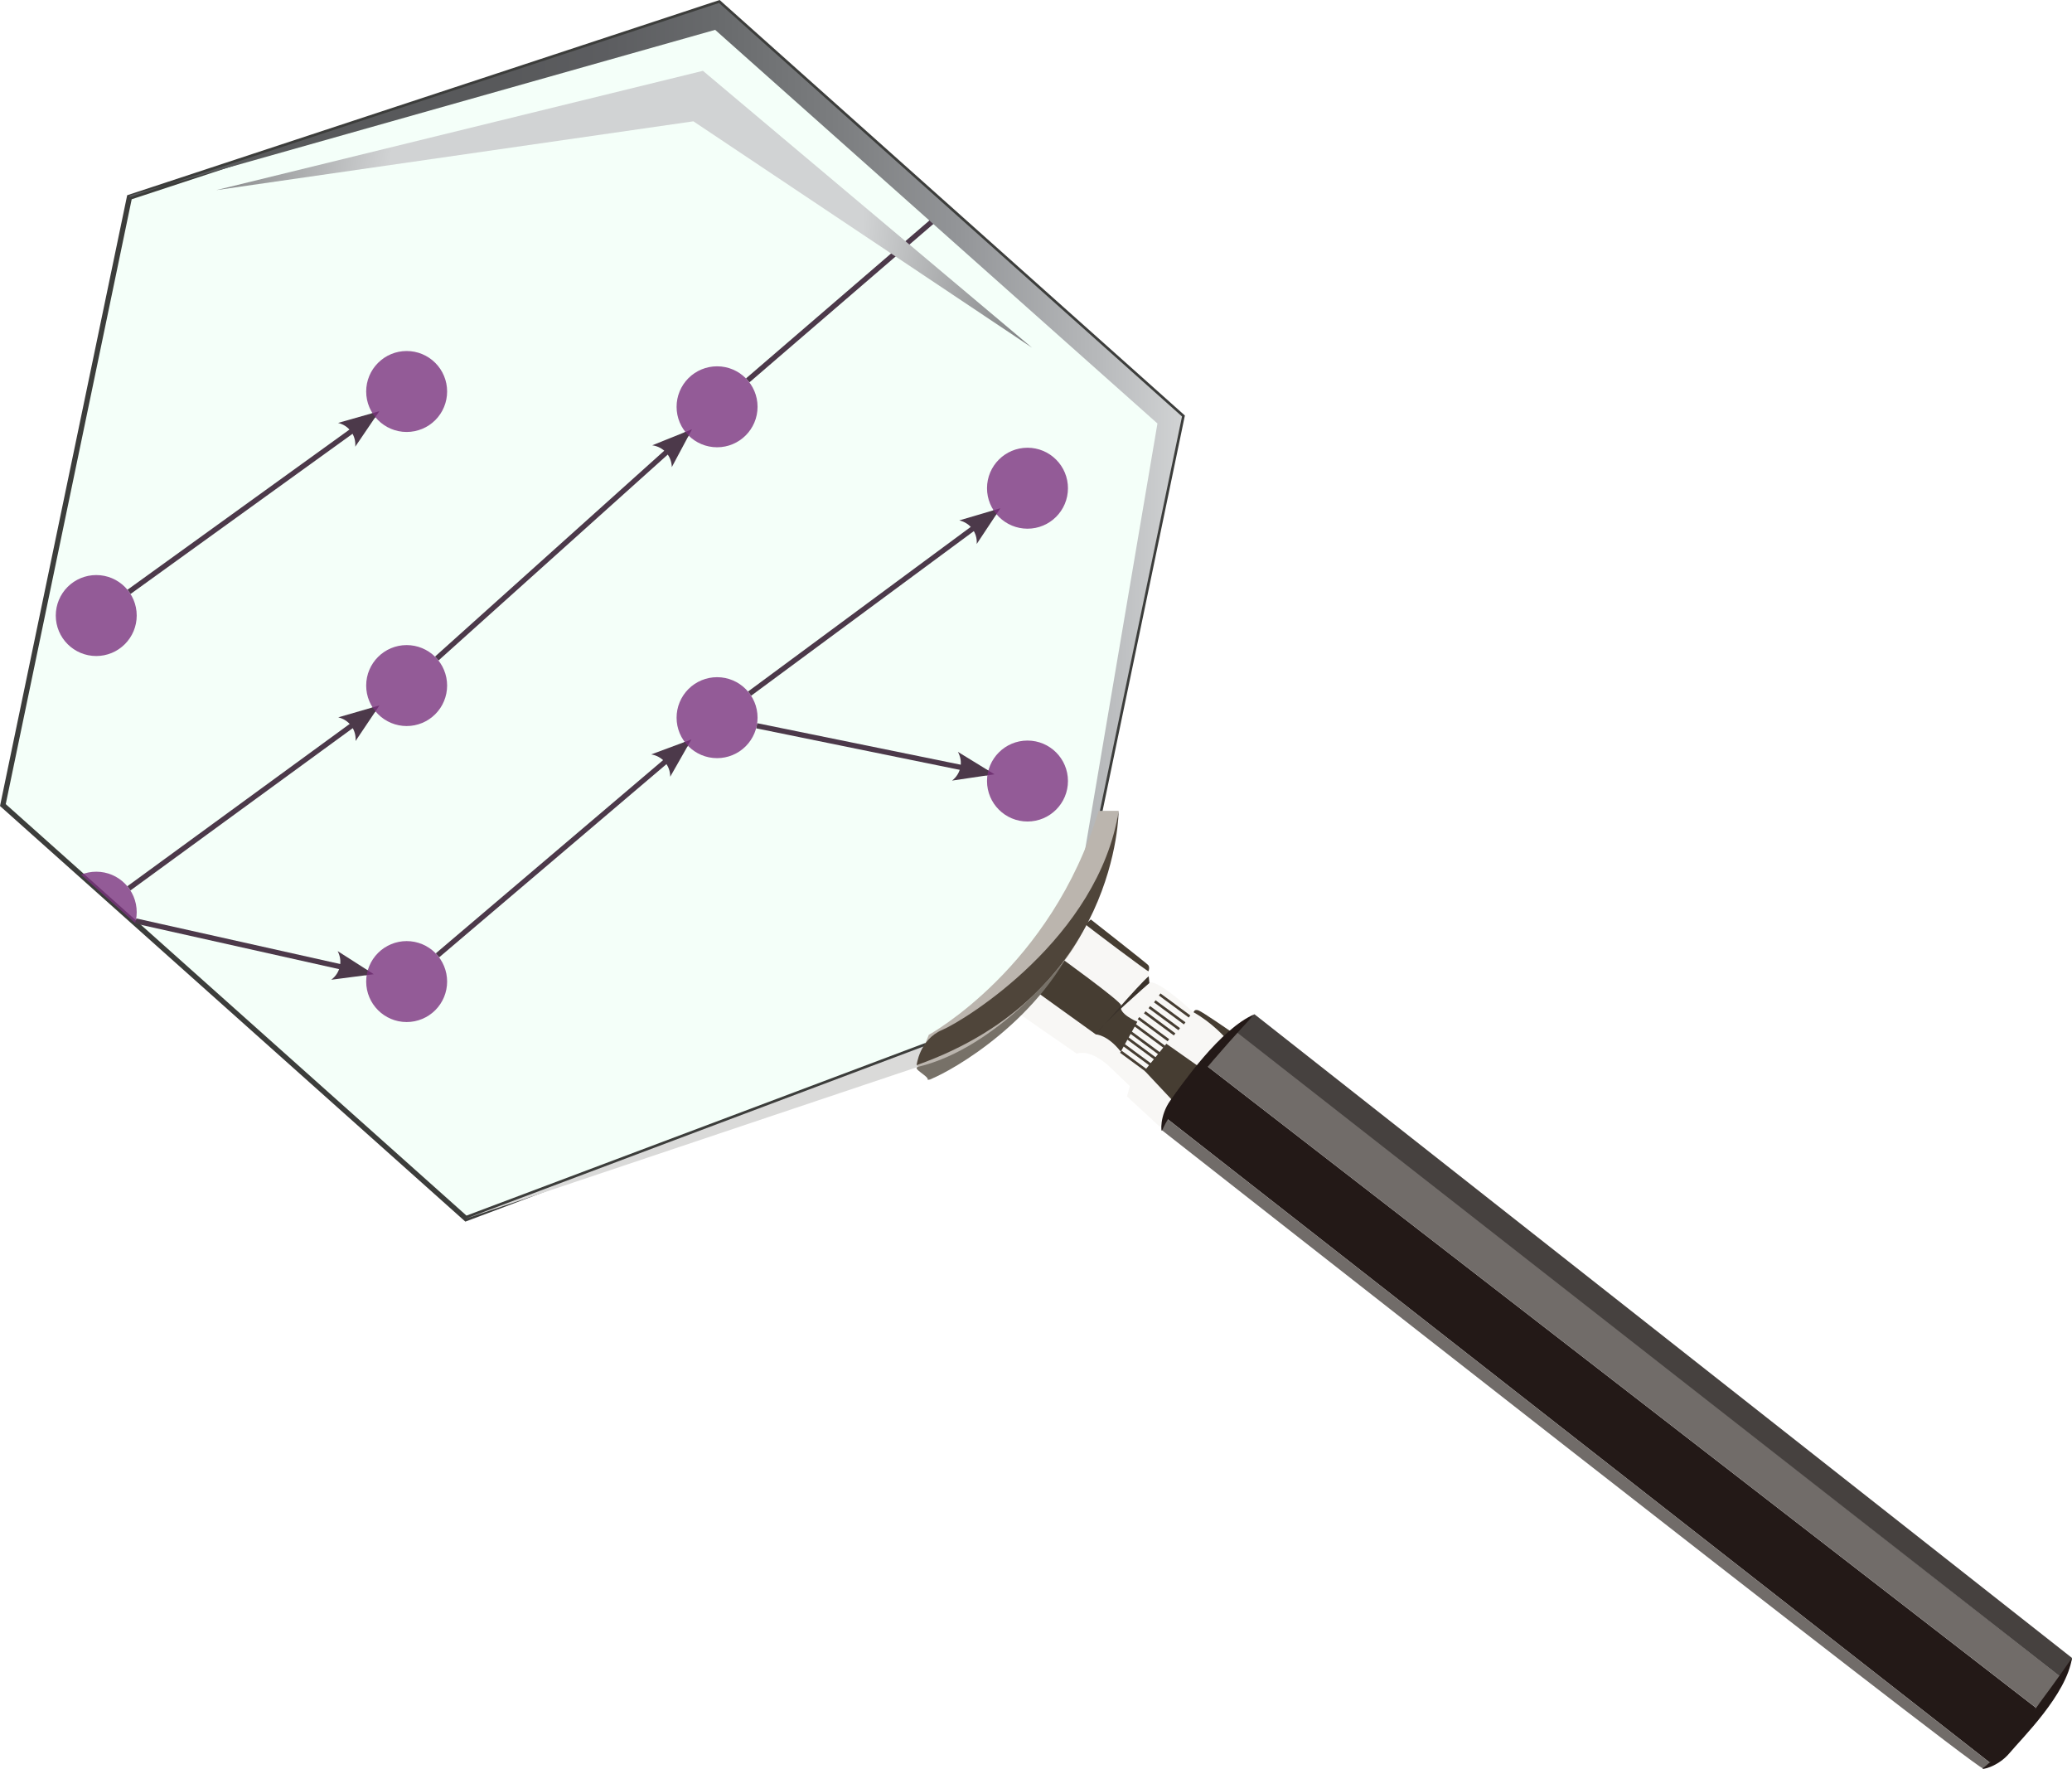
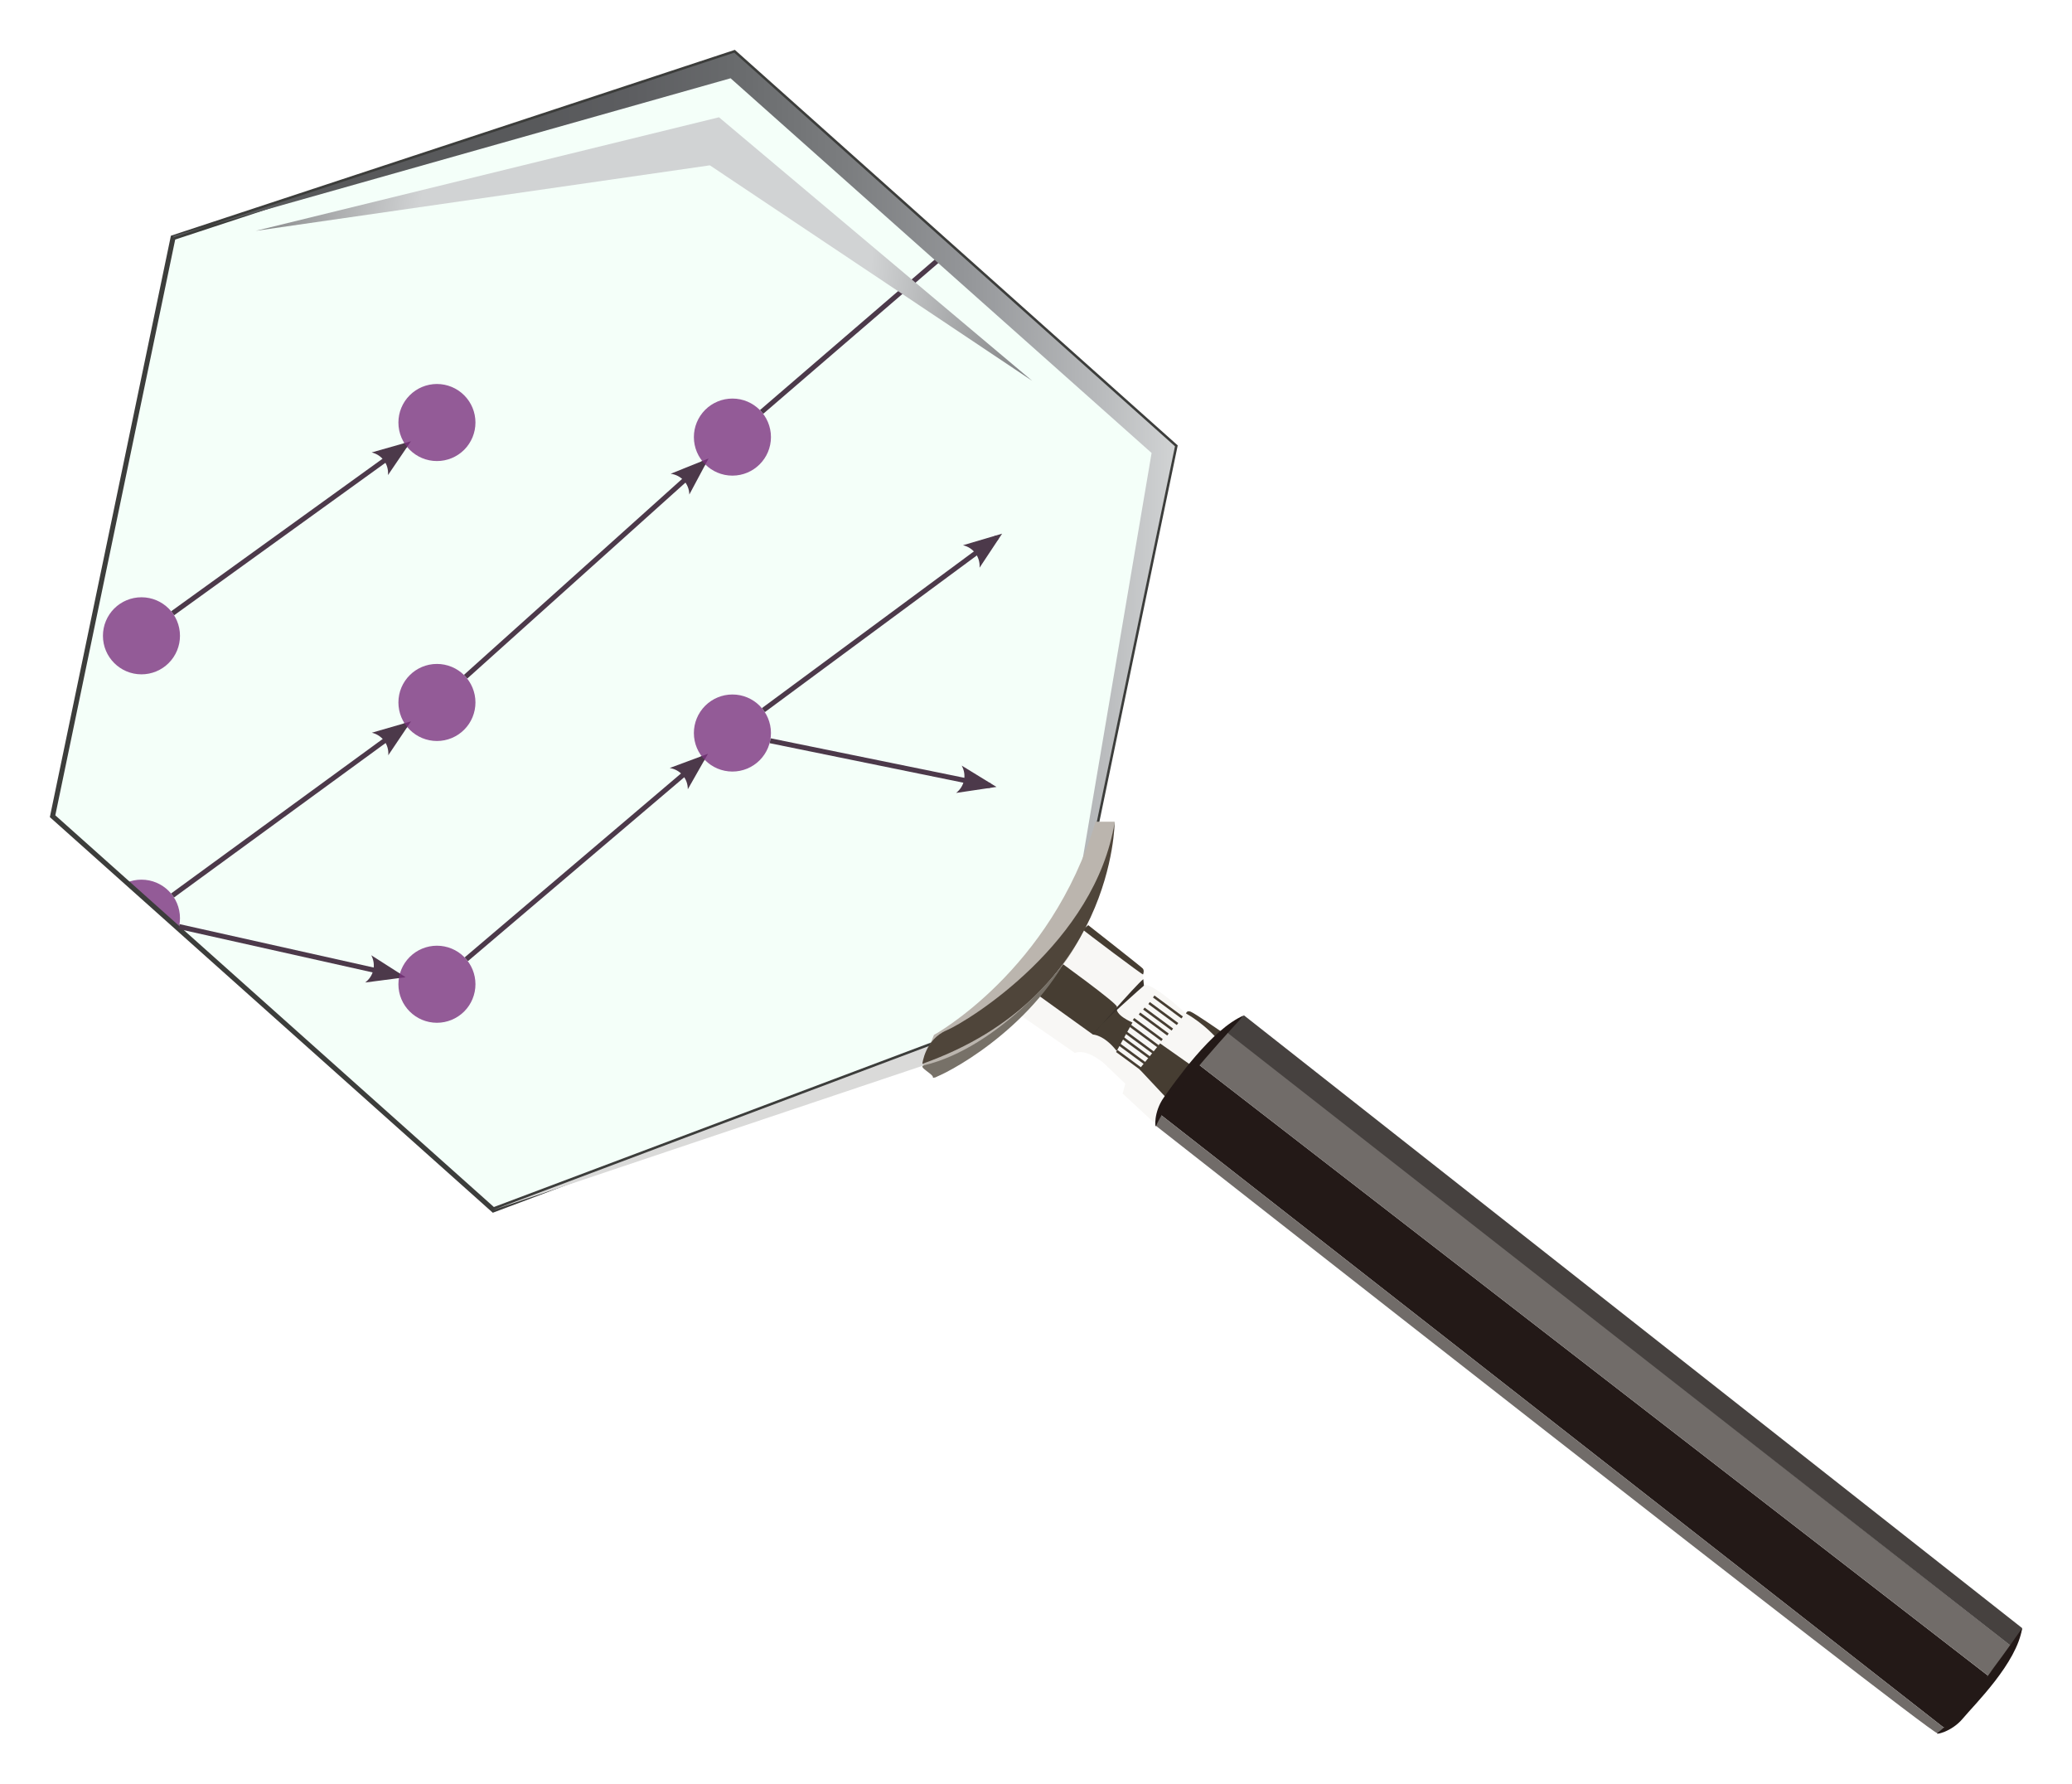
- <svg xmlns="http://www.w3.org/2000/svg" version="1.1" id="svg2" width="395.71" height="337.748" viewBox="0 0 395.71 337.748">
+ <svg xmlns="http://www.w3.org/2000/svg" version="1.1" id="svg2" width="415.71" height="357.748" viewBox="-10 -10 415.71 357.748">
  <defs id="defs6">
    <linearGradient x1="41.361" y1="117.692" x2="242.383" y2="117.692" gradientUnits="userSpaceOnUse" gradientTransform="scale(0.75)" spreadMethod="pad" id="linearGradient92">
      <stop style="stop-opacity:1;stop-color:#58595b" offset="0" id="stop76" />
      <stop style="stop-opacity:1;stop-color:#58595b" offset="0.362" id="stop78" />
      <stop style="stop-opacity:1;stop-color:#5c5d60" offset="0.451" id="stop80" />
      <stop style="stop-opacity:1;stop-color:#686a6c" offset="0.557" id="stop82" />
      <stop style="stop-opacity:1;stop-color:#7b7d7f" offset="0.671" id="stop84" />
      <stop style="stop-opacity:1;stop-color:#949699" offset="0.792" id="stop86" />
      <stop style="stop-opacity:1;stop-color:#b6b8ba" offset="0.917" id="stop88" />
      <stop style="stop-opacity:1;stop-color:#d1d3d4" offset="1" id="stop90" />
    </linearGradient>
    <radialGradient fx="135.842" fy="59.571" cx="135.842" cy="59.571" r="105.483" gradientUnits="userSpaceOnUse" gradientTransform="scale(0.75)" spreadMethod="pad" id="radialGradient186">
      <stop style="stop-opacity:1;stop-color:#d1d3d4" offset="0" id="stop178" />
      <stop style="stop-opacity:1;stop-color:#d1d3d4" offset="0.433" id="stop180" />
      <stop style="stop-opacity:1;stop-color:#58595b" offset="0.941" id="stop182" />
      <stop style="stop-opacity:1;stop-color:#58595b" offset="1" id="stop184" />
    </radialGradient>
    <clipPath clipPathUnits="userSpaceOnUse" id="clipPath196">
      <path d="M 12,15 H 182 V 190 H 12 Z" id="path194" />
    </clipPath>
    <clipPath clipPathUnits="userSpaceOnUse" id="clipPath202">
      <path d="m 30.977,42.891 -18.129,87.047 66.316,59.226 85.34,-32.098 17.234,-82.769 -66.32,-59.223 z" id="path200" />
    </clipPath>
    <clipPath clipPathUnits="userSpaceOnUse" id="clipPath210">
      <path d="M 0,0 H 136101 V 102742 H 0 Z" id="path208" />
    </clipPath>
    <clipPath clipPathUnits="userSpaceOnUse" id="clipPath226">
      <path d="M 10,15 H 180 V 190 H 10 Z" id="path224" />
    </clipPath>
    <clipPath clipPathUnits="userSpaceOnUse" id="clipPath232">
      <path d="M 29.043,42.891 10.914,129.938 77.23,189.164 162.574,157.066 179.809,74.297 113.484,15.074 Z" id="path230" />
    </clipPath>
    <clipPath clipPathUnits="userSpaceOnUse" id="clipPath240">
      <path d="M 0,0 H 136101 V 102742 H 0 Z" id="path238" />
    </clipPath>
    <clipPath clipPathUnits="userSpaceOnUse" id="clipPath256">
      <path d="M 0,0 H 136101 V 102742 H 0 Z" id="path254" />
    </clipPath>
    <clipPath clipPathUnits="userSpaceOnUse" id="clipPath272">
      <path d="M 0,0 H 136101 V 102742 H 0 Z" id="path270" />
    </clipPath>
    <clipPath clipPathUnits="userSpaceOnUse" id="clipPath288">
      <path d="M 16,15 H 186 V 190 H 16 Z" id="path286" />
    </clipPath>
    <clipPath clipPathUnits="userSpaceOnUse" id="clipPath294">
      <path d="m 34.25,42.891 -18.129,87.047 66.317,59.226 85.343,-32.098 17.235,-82.769 -66.325,-59.223 z" id="path292" />
    </clipPath>
    <clipPath clipPathUnits="userSpaceOnUse" id="clipPath302">
      <path d="M 0,0 H 136101 V 102742 H 0 Z" id="path300" />
    </clipPath>
    <clipPath clipPathUnits="userSpaceOnUse" id="clipPath318">
      <path d="M 0,0 H 136101 V 102742 H 0 Z" id="path316" />
    </clipPath>
-     <clipPath clipPathUnits="userSpaceOnUse" id="clipPath334">
-       <path d="M 12,15 H 182 V 190 H 12 Z" id="path332" />
-     </clipPath>
    <clipPath clipPathUnits="userSpaceOnUse" id="clipPath340">
      <path d="m 30.977,42.891 -18.129,87.047 66.316,59.226 85.34,-32.098 17.234,-82.769 -66.32,-59.223 z" id="path338" />
    </clipPath>
    <clipPath clipPathUnits="userSpaceOnUse" id="clipPath348">
      <path d="M 0,0 H 136101 V 102742 H 0 Z" id="path346" />
    </clipPath>
    <clipPath clipPathUnits="userSpaceOnUse" id="clipPath364">
      <path d="M 0,0 H 136101 V 102742 H 0 Z" id="path362" />
    </clipPath>
    <clipPath clipPathUnits="userSpaceOnUse" id="clipPath380">
      <path d="M 0,0 H 136101 V 102742 H 0 Z" id="path378" />
    </clipPath>
    <clipPath clipPathUnits="userSpaceOnUse" id="clipPath396">
      <path d="M 0,0 H 136101 V 102742 H 0 Z" id="path394" />
    </clipPath>
+     <clipPath clipPathUnits="userSpaceOnUse" id="clipPath571">
+       <g id="g577">
+         <g id="g575">
+           <path d="M 12,15 H 182 V 190 H 12 Z" id="path573" />
+         </g>
+       </g>
+     </clipPath>
+     <clipPath clipPathUnits="userSpaceOnUse" id="clipPath579">
+       <g id="g585">
+         <g id="g583">
+           <path d="M 12,15 H 182 V 190 H 12 Z" id="path581" />
+         </g>
+       </g>
+     </clipPath>
+     <clipPath clipPathUnits="userSpaceOnUse" id="clipPath587">
+       <g id="g593">
+         <g id="g591">
+           <path d="M 12,15 H 182 V 190 H 12 Z" id="path589" />
+         </g>
+       </g>
+     </clipPath>
+     <clipPath clipPathUnits="userSpaceOnUse" id="clipPath595">
+       <g id="g601">
+         <g id="g599">
+           <path d="M 12,15 H 182 V 190 H 12 Z" id="path597" />
+         </g>
+       </g>
+     </clipPath>
+     <clipPath clipPathUnits="userSpaceOnUse" id="clipPath843">
+       <path d="m 31.031,42.949 84.207,-25.637 64.649,57.567 -13.942,76.226 -13.718,12.028 -73.079,26.086 -66.234,-59.164 z" style="fill:#f2fff8;fill-opacity:0.83;fill-rule:nonzero;stroke:none;stroke-width:1" id="path845" />
+     </clipPath>
  </defs>
  <g id="g10" transform="matrix(1.333333,0,0,1.333333,-16.63964,-19.61744)">
-     <g id="g12">
-       <path d="m 31.031,42.949 84.207,-25.637 64.649,57.567 -13.942,76.226 -13.718,12.028 -73.079,26.086 -66.234,-59.164 z" style="fill:#f2fff8;fill-opacity:0.83;fill-rule:nonzero;stroke:none" id="path14" />
-       <g id="g16">
-         <path d="M 181.785,74.355 115.469,15.137 31.02,42.961 l -18.129,87.043 66.324,59.223 85.336,-32.102 z" style="fill:none;stroke:#3c3d3b;stroke-width:0.75;stroke-linecap:butt;stroke-linejoin:miter;stroke-miterlimit:10;stroke-dasharray:none;stroke-opacity:1" id="path18" />
-       </g>
-       <g id="g20">
-         <path d="M 119.582,69.184 147.133,45.465" style="fill:none;stroke:#4c394a;stroke-width:0.75;stroke-linecap:butt;stroke-linejoin:miter;stroke-miterlimit:4;stroke-dasharray:none;stroke-opacity:1" id="path22" />
-       </g>
-       <g id="g24">
-         <path d="M 30.965,99.469 66.027,74.172" style="fill:none;stroke:#4c394a;stroke-width:0.75;stroke-linecap:butt;stroke-linejoin:miter;stroke-miterlimit:4;stroke-dasharray:none;stroke-opacity:1" id="path26" />
-       </g>
-       <path d="m 60.906,75.277 5.91,-1.679 -3.453,5.086 c 0.137,-1.61 -0.886,-3.028 -2.457,-3.407 z" style="fill:#4c394a;fill-opacity:1;fill-rule:evenodd;stroke:none" id="path28" />
-       <g id="g30">
-         <path d="M 75.043,109.016 110.875,76.84" style="fill:none;stroke:#4c394a;stroke-width:0.75;stroke-linecap:butt;stroke-linejoin:miter;stroke-miterlimit:4;stroke-dasharray:none;stroke-opacity:1" id="path32" />
-       </g>
-       <path d="m 105.902,78.484 5.7,-2.296 -2.895,5.421 c -0.035,-1.609 -1.203,-2.91 -2.805,-3.125 z" style="fill:#4c394a;fill-opacity:1;fill-rule:evenodd;stroke:none" id="path34" />
-       <g id="g36">
-         <path d="M 30.949,141.926 66.043,116.309" style="fill:none;stroke:#4c394a;stroke-width:0.75;stroke-linecap:butt;stroke-linejoin:miter;stroke-miterlimit:4;stroke-dasharray:none;stroke-opacity:1" id="path38" />
-       </g>
-       <path d="m 60.93,117.441 5.902,-1.707 -3.426,5.098 c 0.125,-1.605 -0.902,-3.016 -2.476,-3.391 z" style="fill:#4c394a;fill-opacity:1;fill-rule:evenodd;stroke:none" id="path40" />
-       <g id="g42">
-         <path d="m 31.922,146.605 33.148,7.411" style="fill:none;stroke:#4c394a;stroke-width:0.75;stroke-linecap:butt;stroke-linejoin:miter;stroke-miterlimit:4;stroke-dasharray:none;stroke-opacity:1" id="path44" />
-       </g>
-       <path d="m 60.844,150.918 5.176,3.309 -6.094,0.793 c 1.293,-0.965 1.676,-2.672 0.918,-4.102 z" style="fill:#4c394a;fill-opacity:1;fill-rule:evenodd;stroke:none" id="path46" />
-       <g id="g48">
-         <path d="m 120.871,118.648 33.102,6.754" style="fill:none;stroke:#4c394a;stroke-width:0.75;stroke-linecap:butt;stroke-linejoin:miter;stroke-miterlimit:4;stroke-dasharray:none;stroke-opacity:1" id="path50" />
-       </g>
-       <path d="m 149.688,122.387 5.238,3.211 -6.078,0.902 c 1.273,-0.988 1.625,-2.699 0.84,-4.113 z" style="fill:#4c394a;fill-opacity:1;fill-rule:evenodd;stroke:none" id="path52" />
-       <g id="g54">
-         <path d="M 119.852,114.043 154.988,88.074" style="fill:none;stroke:#4c394a;stroke-width:0.75;stroke-linecap:butt;stroke-linejoin:miter;stroke-miterlimit:4;stroke-dasharray:none;stroke-opacity:1" id="path56" />
-       </g>
-       <path d="m 149.883,89.238 5.89,-1.742 -3.394,5.121 c 0.117,-1.609 -0.922,-3.015 -2.496,-3.379 z" style="fill:#4c394a;fill-opacity:1;fill-rule:evenodd;stroke:none" id="path58" />
-       <g id="g60">
-         <path d="m 75.145,151.523 35.628,-30.281" style="fill:none;stroke:#4c394a;stroke-width:0.75;stroke-linecap:butt;stroke-linejoin:miter;stroke-miterlimit:4;stroke-dasharray:none;stroke-opacity:1" id="path62" />
-       </g>
-       <path d="m 105.754,122.75 5.762,-2.141 -3.039,5.34 c 0.007,-1.609 -1.125,-2.941 -2.723,-3.199 z" style="fill:#4c394a;fill-opacity:1;fill-rule:evenodd;stroke:none" id="path64" />
-       <g id="g66">
-         <g id="g68">
-           <g id="g74">
-             <path d="m 31.109,42.684 83.805,-23.696 63.352,56.371 -14.61,86.039 L 181.785,74.355 115.469,15.137 31.02,42.961 Z" style="fill:url(#linearGradient92);stroke:none" id="path94" />
-           </g>
-         </g>
-       </g>
-       <path d="m 79.215,189.227 71.176,-26.77 -6.407,5.031 z" style="fill:#dadad9;fill-opacity:1;fill-rule:nonzero;stroke:none" id="path96" />
-       <path d="m 158.234,159.734 c 0,0 1.411,-2.691 3.797,-5.976 1.754,-2.414 4.035,-5.145 6.672,-7.367 l 8.192,6.504 c 0,0 0,0.914 0.187,2.593 0,0 0.594,-1.054 6.344,4.196 l 5.363,2.789 c 0,0 -7.867,8.199 -10.199,13.589 l -4.68,-4.335 0.399,-1.477 -3.106,-2.977 c 0,0 -2.558,-2.363 -4.492,-1.664 z" style="fill:#f8f7f5;fill-opacity:1;fill-rule:nonzero;stroke:none" id="path98" />
-       <path d="m 163.828,151.461 c 0,0 9.399,6.766 9.227,7.23 -0.442,1.207 2.332,2.348 2.332,2.348 l -2.371,4.285 c -1.911,-2.453 -3.582,-2.476 -3.582,-2.476 l -9.137,-6.571 c 0.008,0 2.461,-3.855 3.531,-4.816 z" style="fill:#463d32;fill-opacity:1;fill-rule:nonzero;stroke:none" id="path100" />
-       <path d="m 176.422,168.047 3.121,-3.863 4.816,3.39 -3.828,4.852 z" style="fill:#463d32;fill-opacity:1;fill-rule:nonzero;stroke:none" id="path102" />
-       <g id="g104">
-         <path d="m 174.301,162.457 4.281,3.156" style="fill:none;stroke:#463d32;stroke-width:0.375;stroke-linecap:butt;stroke-linejoin:miter;stroke-miterlimit:10;stroke-dasharray:none;stroke-opacity:1" id="path106" />
-       </g>
-       <g id="g108">
-         <path d="m 174.969,161.461 4.273,3.156" style="fill:none;stroke:#463d32;stroke-width:0.375;stroke-linecap:butt;stroke-linejoin:miter;stroke-miterlimit:10;stroke-dasharray:none;stroke-opacity:1" id="path110" />
-       </g>
-       <g id="g112">
-         <path d="m 175.551,160.516 4.285,3.164" style="fill:none;stroke:#463d32;stroke-width:0.375;stroke-linecap:butt;stroke-linejoin:miter;stroke-miterlimit:10;stroke-dasharray:none;stroke-opacity:1" id="path114" />
-       </g>
-       <g id="g116">
-         <path d="m 176.445,159.684 4.282,3.164" style="fill:none;stroke:#463d32;stroke-width:0.375;stroke-linecap:butt;stroke-linejoin:miter;stroke-miterlimit:10;stroke-dasharray:none;stroke-opacity:1" id="path118" />
-       </g>
-       <g id="g120">
-         <path d="m 177.105,158.941 4.282,3.157" style="fill:none;stroke:#463d32;stroke-width:0.375;stroke-linecap:butt;stroke-linejoin:miter;stroke-miterlimit:10;stroke-dasharray:none;stroke-opacity:1" id="path122" />
-       </g>
-       <g id="g124">
-         <path d="m 177.887,158.109 4.281,3.157" style="fill:none;stroke:#463d32;stroke-width:0.375;stroke-linecap:butt;stroke-linejoin:miter;stroke-miterlimit:10;stroke-dasharray:none;stroke-opacity:1" id="path126" />
-       </g>
-       <g id="g128">
-         <path d="m 178.582,157.125 4.281,3.156" style="fill:none;stroke:#463d32;stroke-width:0.375;stroke-linecap:butt;stroke-linejoin:miter;stroke-miterlimit:10;stroke-dasharray:none;stroke-opacity:1" id="path130" />
-       </g>
-       <g id="g132">
-         <path d="m 173.91,163.336 4.281,3.156" style="fill:none;stroke:#463d32;stroke-width:0.375;stroke-linecap:butt;stroke-linejoin:miter;stroke-miterlimit:10;stroke-dasharray:none;stroke-opacity:1" id="path134" />
-       </g>
-       <g id="g136">
-         <path d="m 173.414,164.34 4.285,3.156" style="fill:none;stroke:#463d32;stroke-width:0.375;stroke-linecap:butt;stroke-linejoin:miter;stroke-miterlimit:10;stroke-dasharray:none;stroke-opacity:1" id="path138" />
-       </g>
-       <g id="g140">
-         <path d="m 173.023,165.324 4.286,3.156" style="fill:none;stroke:#463d32;stroke-width:0.375;stroke-linecap:butt;stroke-linejoin:miter;stroke-miterlimit:10;stroke-dasharray:none;stroke-opacity:1" id="path142" />
-       </g>
-       <path d="m 169.441,162.848 c 0,0 6.262,-7.254 7.575,-8.332 l 0.097,0.972 c -0.008,0 -6.758,5.875 -7.672,7.36 z" style="fill:#3a322b;fill-opacity:1;fill-rule:nonzero;stroke:none" id="path144" />
-       <path d="m 167.934,147.074 c 0.125,0.164 9.007,6.856 9.05,6.735 0.047,-0.125 0.211,-0.637 -0.066,-0.914 -0.414,-0.407 -8.191,-6.504 -8.191,-6.504 z" style="fill:#463d32;fill-opacity:1;fill-rule:nonzero;stroke:none" id="path146" />
-       <path d="m 183.449,159.684 c 0,0 0.082,-0.52 0.707,-0.27 0.621,0.246 4.656,3.035 4.656,3.035 l -0.824,0.887 c 0,0 -1.84,-2.137 -4.539,-3.652 z" style="fill:#463d32;fill-opacity:1;fill-rule:nonzero;stroke:none" id="path148" />
-       <path d="m 184.891,167.004 119.211,92.277 c 0,0 -3.157,6.821 -6.653,7.817 L 179.234,174.602 c 0,0 0.832,-3.61 5.657,-7.598 z" style="fill:#231917;fill-opacity:1;fill-rule:nonzero;stroke:none" id="path150" />
-       <path d="m 190.043,162.594 117.719,92.359 -3.66,4.32 -119.211,-92.269 c 0,0 1.996,-4.32 5.152,-4.41 z" style="fill:#716c69;fill-opacity:1;fill-rule:nonzero;stroke:none" id="path152" />
-       <path d="m 179.234,174.602 118.215,92.496 c 0,0 0.016,0.922 -0.972,0.84 -1.336,-0.122 -117.536,-91.344 -117.536,-91.344 z" style="fill:#716c69;fill-opacity:1;fill-rule:nonzero;stroke:none" id="path154" />
-       <path d="m 189.523,162.457 2.641,-2.496 117.09,92.176 c 0,0 -0.066,1.129 -1.5,2.824 z" style="fill:#46413f;fill-opacity:1;fill-rule:nonzero;stroke:none" id="path156" />
-       <path d="m 178.949,176.594 c -0.187,0.472 -0.41,-2.09 1.164,-4.289 1.582,-2.203 7.149,-10.266 12.051,-12.344 0.008,0 -11.465,12.156 -13.215,16.633 z" style="fill:#231917;fill-opacity:1;fill-rule:nonzero;stroke:none" id="path158" />
-       <path d="m 296.484,267.938 c -0.414,0.3 2.129,-0.122 3.86,-2.204 1.734,-2.086 8.14,-8.328 8.918,-13.597 -0.008,0 -8.887,12.98 -12.778,15.801 z" style="fill:#231917;fill-opacity:1;fill-rule:nonzero;stroke:none" id="path160" />
-       <path d="m 145.648,169.363 -1.875,-2.121 1.743,-4.336 c 0,0 17.586,-9.636 24.32,-32.078 h 2.867 c 0,0 -1.75,13.719 -7.734,21.453 -6.313,8.168 -7.086,9.563 -19.321,17.082 z" style="fill:#bbb5ae;fill-opacity:1;fill-rule:nonzero;stroke:none" id="path162" />
-       <path d="m 143.773,167.25 c 0,0 0.391,-3.652 3.653,-5.039 3.258,-1.387 22.418,-13.172 25.285,-31.375 -0.008,0 -0.008,26.184 -28.938,36.414 z" style="fill:#4f453a;fill-opacity:1;fill-rule:nonzero;stroke:none" id="path164" />
-       <path d="m 143.984,167.488 c -0.945,0.227 1.539,1.352 1.379,1.84 -0.156,0.488 12.61,-5.379 19.614,-17.047 -0.008,0.008 -9.481,12.473 -20.993,15.207 z" style="fill:#777168;fill-opacity:1;fill-rule:nonzero;stroke:none" id="path166" />
-       <g id="g168">
-         <g id="g170">
-           <g id="g176">
-             <path d="M 43.461,41.941 113.168,24.855 160.305,64.508 111.797,32.086 Z" style="fill:url(#radialGradient186);stroke:none" id="path188" />
-           </g>
+     <path d="m 31.189,42.817 84.207,-25.637 64.649,57.567 -13.942,76.226 -13.718,12.028 -73.079,26.086 -66.234,-59.164 z" style="fill:#f2fff8;fill-opacity:0.83;fill-rule:nonzero;stroke:none" id="path14-6" />
+     <g id="g390" clip-path="url(#clipPath843)">
+       <g id="g392" />
+       <g id="g404">
+         <g clip-path="url(#clipPath396)" id="g402">
+           <g id="g400">
+             <path d="m 32.062,145.344 c 0,1.535 -0.609,3.011 -1.699,4.097 -1.086,1.086 -2.562,1.7 -4.097,1.7 -3.204,0 -5.797,-2.598 -5.797,-5.797 0,-1.539 0.609,-3.012 1.695,-4.102 1.09,-1.086 2.563,-1.695 4.102,-1.695 3.203,0 5.796,2.594 5.796,5.797 z" style="fill:#7b337f;fill-opacity:0.8;fill-rule:nonzero;stroke:none" id="path398" />
+           </g>
+         </g>
+       </g>
+     </g>
+     <g id="g16">
+       <path d="M 181.785,74.355 115.469,15.137 31.02,42.961 l -18.129,87.043 66.324,59.223 85.336,-32.102 z" style="fill:none;stroke:#3c3d3b;stroke-width:0.75;stroke-linecap:butt;stroke-linejoin:miter;stroke-miterlimit:10;stroke-dasharray:none;stroke-opacity:1" id="path18" />
+     </g>
+     <g id="g20">
+       <path d="M 119.582,69.184 147.133,45.465" style="fill:none;stroke:#4c394a;stroke-width:0.75;stroke-linecap:butt;stroke-linejoin:miter;stroke-miterlimit:4;stroke-dasharray:none;stroke-opacity:1" id="path22" />
+     </g>
+     <g id="g24">
+       <path d="M 30.965,99.469 66.027,74.172" style="fill:none;stroke:#4c394a;stroke-width:0.75;stroke-linecap:butt;stroke-linejoin:miter;stroke-miterlimit:4;stroke-dasharray:none;stroke-opacity:1" id="path26" />
+     </g>
+     <path d="m 60.906,75.277 5.91,-1.679 -3.453,5.086 c 0.137,-1.61 -0.886,-3.028 -2.457,-3.407 z" style="fill:#4c394a;fill-opacity:1;fill-rule:evenodd;stroke:none" id="path28" />
+     <g id="g30">
+       <path d="M 75.043,109.016 110.875,76.84" style="fill:none;stroke:#4c394a;stroke-width:0.75;stroke-linecap:butt;stroke-linejoin:miter;stroke-miterlimit:4;stroke-dasharray:none;stroke-opacity:1" id="path32" />
+     </g>
+     <path d="m 105.902,78.484 5.7,-2.296 -2.895,5.421 c -0.035,-1.609 -1.203,-2.91 -2.805,-3.125 z" style="fill:#4c394a;fill-opacity:1;fill-rule:evenodd;stroke:none" id="path34" />
+     <g id="g36">
+       <path d="M 30.949,141.926 66.043,116.309" style="fill:none;stroke:#4c394a;stroke-width:0.75;stroke-linecap:butt;stroke-linejoin:miter;stroke-miterlimit:4;stroke-dasharray:none;stroke-opacity:1" id="path38" />
+     </g>
+     <path d="m 60.93,117.441 5.902,-1.707 -3.426,5.098 c 0.125,-1.605 -0.902,-3.016 -2.476,-3.391 z" style="fill:#4c394a;fill-opacity:1;fill-rule:evenodd;stroke:none" id="path40" />
+     <g id="g42">
+       <path d="m 31.922,146.605 33.148,7.411" style="fill:none;stroke:#4c394a;stroke-width:0.75;stroke-linecap:butt;stroke-linejoin:miter;stroke-miterlimit:4;stroke-dasharray:none;stroke-opacity:1" id="path44" />
+     </g>
+     <path d="m 60.844,150.918 5.176,3.309 -6.094,0.793 c 1.293,-0.965 1.676,-2.672 0.918,-4.102 z" style="fill:#4c394a;fill-opacity:1;fill-rule:evenodd;stroke:none" id="path46" />
+     <g id="g48">
+       <path d="m 120.871,118.648 33.102,6.754" style="fill:none;stroke:#4c394a;stroke-width:0.75;stroke-linecap:butt;stroke-linejoin:miter;stroke-miterlimit:4;stroke-dasharray:none;stroke-opacity:1" id="path50" />
+     </g>
+     <path d="m 149.688,122.387 5.238,3.211 -6.078,0.902 c 1.273,-0.988 1.625,-2.699 0.84,-4.113 z" style="fill:#4c394a;fill-opacity:1;fill-rule:evenodd;stroke:none" id="path52" />
+     <g id="g54">
+       <path d="M 119.852,114.043 154.988,88.074" style="fill:none;stroke:#4c394a;stroke-width:0.75;stroke-linecap:butt;stroke-linejoin:miter;stroke-miterlimit:4;stroke-dasharray:none;stroke-opacity:1" id="path56" />
+     </g>
+     <path d="m 149.883,89.238 5.89,-1.742 -3.394,5.121 c 0.117,-1.609 -0.922,-3.015 -2.496,-3.379 z" style="fill:#4c394a;fill-opacity:1;fill-rule:evenodd;stroke:none" id="path58" />
+     <g id="g60">
+       <path d="m 75.145,151.523 35.628,-30.281" style="fill:none;stroke:#4c394a;stroke-width:0.75;stroke-linecap:butt;stroke-linejoin:miter;stroke-miterlimit:4;stroke-dasharray:none;stroke-opacity:1" id="path62" />
+     </g>
+     <path d="m 105.754,122.75 5.762,-2.141 -3.039,5.34 c 0.007,-1.609 -1.125,-2.941 -2.723,-3.199 z" style="fill:#4c394a;fill-opacity:1;fill-rule:evenodd;stroke:none" id="path64" />
+     <g id="g66">
+       <g id="g68">
+         <g id="g74">
+           <path d="m 31.109,42.684 83.805,-23.696 63.352,56.371 -14.61,86.039 L 181.785,74.355 115.469,15.137 31.02,42.961 Z" style="fill:url(#linearGradient92);stroke:none" id="path94" />
+         </g>
+       </g>
+     </g>
+     <path d="m 79.215,189.227 71.176,-26.77 -6.407,5.031 z" style="fill:#dadad9;fill-opacity:1;fill-rule:nonzero;stroke:none" id="path96" />
+     <path d="m 158.234,159.734 c 0,0 1.411,-2.691 3.797,-5.976 1.754,-2.414 4.035,-5.145 6.672,-7.367 l 8.192,6.504 c 0,0 0,0.914 0.187,2.593 0,0 0.594,-1.054 6.344,4.196 l 5.363,2.789 c 0,0 -7.867,8.199 -10.199,13.589 l -4.68,-4.335 0.399,-1.477 -3.106,-2.977 c 0,0 -2.558,-2.363 -4.492,-1.664 z" style="fill:#f8f7f5;fill-opacity:1;fill-rule:nonzero;stroke:none" id="path98" />
+     <path d="m 163.828,151.461 c 0,0 9.399,6.766 9.227,7.23 -0.442,1.207 2.332,2.348 2.332,2.348 l -2.371,4.285 c -1.911,-2.453 -3.582,-2.476 -3.582,-2.476 l -9.137,-6.571 c 0.008,0 2.461,-3.855 3.531,-4.816 z" style="fill:#463d32;fill-opacity:1;fill-rule:nonzero;stroke:none" id="path100" />
+     <path d="m 176.422,168.047 3.121,-3.863 4.816,3.39 -3.828,4.852 z" style="fill:#463d32;fill-opacity:1;fill-rule:nonzero;stroke:none" id="path102" />
+     <g id="g104">
+       <path d="m 174.301,162.457 4.281,3.156" style="fill:none;stroke:#463d32;stroke-width:0.375;stroke-linecap:butt;stroke-linejoin:miter;stroke-miterlimit:10;stroke-dasharray:none;stroke-opacity:1" id="path106" />
+     </g>
+     <g id="g108">
+       <path d="m 174.969,161.461 4.273,3.156" style="fill:none;stroke:#463d32;stroke-width:0.375;stroke-linecap:butt;stroke-linejoin:miter;stroke-miterlimit:10;stroke-dasharray:none;stroke-opacity:1" id="path110" />
+     </g>
+     <g id="g112">
+       <path d="m 175.551,160.516 4.285,3.164" style="fill:none;stroke:#463d32;stroke-width:0.375;stroke-linecap:butt;stroke-linejoin:miter;stroke-miterlimit:10;stroke-dasharray:none;stroke-opacity:1" id="path114" />
+     </g>
+     <g id="g116">
+       <path d="m 176.445,159.684 4.282,3.164" style="fill:none;stroke:#463d32;stroke-width:0.375;stroke-linecap:butt;stroke-linejoin:miter;stroke-miterlimit:10;stroke-dasharray:none;stroke-opacity:1" id="path118" />
+     </g>
+     <g id="g120">
+       <path d="m 177.105,158.941 4.282,3.157" style="fill:none;stroke:#463d32;stroke-width:0.375;stroke-linecap:butt;stroke-linejoin:miter;stroke-miterlimit:10;stroke-dasharray:none;stroke-opacity:1" id="path122" />
+     </g>
+     <g id="g124">
+       <path d="m 177.887,158.109 4.281,3.157" style="fill:none;stroke:#463d32;stroke-width:0.375;stroke-linecap:butt;stroke-linejoin:miter;stroke-miterlimit:10;stroke-dasharray:none;stroke-opacity:1" id="path126" />
+     </g>
+     <g id="g128">
+       <path d="m 178.582,157.125 4.281,3.156" style="fill:none;stroke:#463d32;stroke-width:0.375;stroke-linecap:butt;stroke-linejoin:miter;stroke-miterlimit:10;stroke-dasharray:none;stroke-opacity:1" id="path130" />
+     </g>
+     <g id="g132">
+       <path d="m 173.91,163.336 4.281,3.156" style="fill:none;stroke:#463d32;stroke-width:0.375;stroke-linecap:butt;stroke-linejoin:miter;stroke-miterlimit:10;stroke-dasharray:none;stroke-opacity:1" id="path134" />
+     </g>
+     <g id="g136">
+       <path d="m 173.414,164.34 4.285,3.156" style="fill:none;stroke:#463d32;stroke-width:0.375;stroke-linecap:butt;stroke-linejoin:miter;stroke-miterlimit:10;stroke-dasharray:none;stroke-opacity:1" id="path138" />
+     </g>
+     <g id="g140">
+       <path d="m 173.023,165.324 4.286,3.156" style="fill:none;stroke:#463d32;stroke-width:0.375;stroke-linecap:butt;stroke-linejoin:miter;stroke-miterlimit:10;stroke-dasharray:none;stroke-opacity:1" id="path142" />
+     </g>
+     <path d="m 169.441,162.848 c 0,0 6.262,-7.254 7.575,-8.332 l 0.097,0.972 c -0.008,0 -6.758,5.875 -7.672,7.36 z" style="fill:#3a322b;fill-opacity:1;fill-rule:nonzero;stroke:none" id="path144" />
+     <path d="m 167.934,147.074 c 0.125,0.164 9.007,6.856 9.05,6.735 0.047,-0.125 0.211,-0.637 -0.066,-0.914 -0.414,-0.407 -8.191,-6.504 -8.191,-6.504 z" style="fill:#463d32;fill-opacity:1;fill-rule:nonzero;stroke:none" id="path146" />
+     <path d="m 183.449,159.684 c 0,0 0.082,-0.52 0.707,-0.27 0.621,0.246 4.656,3.035 4.656,3.035 l -0.824,0.887 c 0,0 -1.84,-2.137 -4.539,-3.652 z" style="fill:#463d32;fill-opacity:1;fill-rule:nonzero;stroke:none" id="path148" />
+     <path d="m 184.891,167.004 119.211,92.277 c 0,0 -3.157,6.821 -6.653,7.817 L 179.234,174.602 c 0,0 0.832,-3.61 5.657,-7.598 z" style="fill:#231917;fill-opacity:1;fill-rule:nonzero;stroke:none" id="path150" />
+     <path d="m 190.043,162.594 117.719,92.359 -3.66,4.32 -119.211,-92.269 c 0,0 1.996,-4.32 5.152,-4.41 z" style="fill:#716c69;fill-opacity:1;fill-rule:nonzero;stroke:none" id="path152" />
+     <path d="m 179.234,174.602 118.215,92.496 c 0,0 0.016,0.922 -0.972,0.84 -1.336,-0.122 -117.536,-91.344 -117.536,-91.344 z" style="fill:#716c69;fill-opacity:1;fill-rule:nonzero;stroke:none" id="path154" />
+     <path d="m 189.523,162.457 2.641,-2.496 117.09,92.176 c 0,0 -0.066,1.129 -1.5,2.824 z" style="fill:#46413f;fill-opacity:1;fill-rule:nonzero;stroke:none" id="path156" />
+     <path d="m 178.949,176.594 c -0.187,0.472 -0.41,-2.09 1.164,-4.289 1.582,-2.203 7.149,-10.266 12.051,-12.344 0.008,0 -11.465,12.156 -13.215,16.633 z" style="fill:#231917;fill-opacity:1;fill-rule:nonzero;stroke:none" id="path158" />
+     <path d="m 296.484,267.938 c -0.414,0.3 2.129,-0.122 3.86,-2.204 1.734,-2.086 8.14,-8.328 8.918,-13.597 -0.008,0 -8.887,12.98 -12.778,15.801 z" style="fill:#231917;fill-opacity:1;fill-rule:nonzero;stroke:none" id="path160" />
+     <path d="m 145.648,169.363 -1.875,-2.121 1.743,-4.336 c 0,0 17.586,-9.636 24.32,-32.078 h 2.867 c 0,0 -1.75,13.719 -7.734,21.453 -6.313,8.168 -7.086,9.563 -19.321,17.082 z" style="fill:#bbb5ae;fill-opacity:1;fill-rule:nonzero;stroke:none" id="path162" />
+     <path d="m 143.773,167.25 c 0,0 0.391,-3.652 3.653,-5.039 3.258,-1.387 22.418,-13.172 25.285,-31.375 -0.008,0 -0.008,26.184 -28.938,36.414 z" style="fill:#4f453a;fill-opacity:1;fill-rule:nonzero;stroke:none" id="path164" />
+     <path d="m 143.984,167.488 c -0.945,0.227 1.539,1.352 1.379,1.84 -0.156,0.488 12.61,-5.379 19.614,-17.047 -0.008,0.008 -9.481,12.473 -20.993,15.207 z" style="fill:#777168;fill-opacity:1;fill-rule:nonzero;stroke:none" id="path166" />
+     <g id="g168">
+       <g id="g170">
+         <g id="g176">
+           <path d="M 43.461,41.941 113.168,24.855 160.305,64.508 111.797,32.086 Z" style="fill:url(#radialGradient186);stroke:none" id="path188" />
        </g>
      </g>
    </g>
    <g id="g190">
      <g id="g192" clip-path="url(#clipPath196)">
        <g id="g198" clip-path="url(#clipPath202)">
          <g id="g204">
            <g id="g206" />
            <g id="g218">
              <g clip-path="url(#clipPath210)" id="g216">
                <g id="g214">
                  <path d="m 32.062,102.863 c 0,1.535 -0.609,3.012 -1.699,4.098 -1.086,1.09 -2.562,1.699 -4.097,1.699 -3.204,0 -5.797,-2.598 -5.797,-5.797 0,-1.539 0.609,-3.011 1.695,-4.101 1.09,-1.086 2.563,-1.696 4.102,-1.696 3.203,0 5.796,2.594 5.796,5.797 z" style="fill:#7b337f;fill-opacity:0.8;fill-rule:nonzero;stroke:none" id="path212" />
                </g>
              </g>
            </g>
          </g>
        </g>
      </g>
    </g>
    <g id="g220">
      <g id="g222" clip-path="url(#clipPath226)">
        <g id="g228" clip-path="url(#clipPath232)">
          <g id="g234">
            <g id="g236" />
            <g id="g248">
              <g clip-path="url(#clipPath240)" id="g246">
                <g id="g244">
                  <path d="m 76.523,70.777 c 0,1.539 -0.609,3.012 -1.695,4.102 -1.09,1.086 -2.562,1.695 -4.101,1.695 -3.2,0 -5.797,-2.594 -5.797,-5.797 0,-1.539 0.609,-3.011 1.699,-4.097 1.086,-1.09 2.562,-1.7 4.098,-1.7 1.539,0 3.011,0.61 4.101,1.7 1.086,1.086 1.695,2.558 1.695,4.097 z" style="fill:#7b337f;fill-opacity:0.8;fill-rule:nonzero;stroke:none" id="path242" />
                </g>
              </g>
            </g>
          </g>
          <g id="g250">
            <g id="g252" />
            <g id="g264">
              <g clip-path="url(#clipPath256)" id="g262">
                <g id="g260">
                  <path d="m 76.523,112.891 c 0,1.535 -0.609,3.011 -1.695,4.097 -1.09,1.09 -2.562,1.7 -4.101,1.7 -1.536,0 -3.012,-0.61 -4.098,-1.7 -1.09,-1.086 -1.699,-2.562 -1.699,-4.097 0,-3.203 2.597,-5.797 5.797,-5.797 1.539,0 3.011,0.609 4.101,1.695 1.086,1.09 1.695,2.563 1.695,4.102 z" style="fill:#7b337f;fill-opacity:0.8;fill-rule:nonzero;stroke:none" id="path258" />
                </g>
              </g>
            </g>
          </g>
          <g id="g266">
            <g id="g268" />
            <g id="g280">
              <g clip-path="url(#clipPath272)" id="g278">
                <g id="g276">
                  <path d="m 76.523,155.281 c 0,1.535 -0.609,3.012 -1.695,4.098 -1.09,1.086 -2.562,1.699 -4.101,1.699 -3.2,0 -5.797,-2.598 -5.797,-5.797 0,-1.539 0.609,-3.011 1.699,-4.101 1.086,-1.086 2.562,-1.696 4.098,-1.696 1.539,0 3.011,0.61 4.101,1.696 1.086,1.09 1.695,2.562 1.695,4.101 z" style="fill:#7b337f;fill-opacity:0.8;fill-rule:nonzero;stroke:none" id="path274" />
                </g>
              </g>
            </g>
          </g>
        </g>
      </g>
    </g>
    <g id="g282">
      <g id="g284" clip-path="url(#clipPath288)">
        <g id="g290" clip-path="url(#clipPath294)">
          <g id="g296">
            <g id="g298" />
            <g id="g310">
              <g clip-path="url(#clipPath302)" id="g308">
                <g id="g306">
                  <path d="m 120.988,72.969 c 0,3.199 -2.597,5.797 -5.797,5.797 -3.203,0 -5.8,-2.598 -5.8,-5.797 0,-1.539 0.613,-3.012 1.699,-4.102 1.09,-1.086 2.562,-1.695 4.101,-1.695 3.2,0 5.797,2.594 5.797,5.797 z" style="fill:#7b337f;fill-opacity:0.8;fill-rule:nonzero;stroke:none" id="path304" />
                </g>
              </g>
            </g>
          </g>
          <g id="g312">
            <g id="g314" />
            <g id="g326">
              <g clip-path="url(#clipPath318)" id="g324">
                <g id="g322">
                  <path d="m 120.988,117.488 c 0,1.535 -0.613,3.012 -1.699,4.098 -1.086,1.09 -2.562,1.699 -4.098,1.699 -3.203,0 -5.8,-2.597 -5.8,-5.797 0,-1.539 0.613,-3.011 1.699,-4.101 1.09,-1.086 2.562,-1.696 4.101,-1.696 3.2,0 5.797,2.594 5.797,5.797 z" style="fill:#7b337f;fill-opacity:0.8;fill-rule:nonzero;stroke:none" id="path320" />
                </g>
              </g>
            </g>
          </g>
        </g>
      </g>
    </g>
-     <g id="g328">
-       <g id="g330" clip-path="url(#clipPath334)">
-         <g id="g336" clip-path="url(#clipPath340)">
-           <g id="g342">
-             <g id="g344" />
-             <g id="g356">
-               <g clip-path="url(#clipPath348)" id="g354">
-                 <g id="g352">
-                   <path d="m 165.449,41.234 c 0,3.204 -2.594,5.797 -5.797,5.797 -1.539,0 -3.011,-0.609 -4.097,-1.695 -1.09,-1.09 -1.7,-2.563 -1.7,-4.102 0,-3.203 2.594,-5.796 5.797,-5.796 1.539,0 3.012,0.609 4.098,1.699 1.09,1.086 1.699,2.562 1.699,4.097 z" style="fill:#7b337f;fill-opacity:0.8;fill-rule:nonzero;stroke:none" id="path350" />
-                 </g>
-               </g>
-             </g>
-           </g>
-           <g id="g358">
-             <g id="g360" />
-             <g id="g372">
-               <g clip-path="url(#clipPath364)" id="g370">
-                 <g id="g368">
-                   <path d="m 165.449,84.629 c 0,3.203 -2.594,5.797 -5.797,5.797 -1.539,0 -3.011,-0.61 -4.097,-1.696 -1.09,-1.089 -1.7,-2.562 -1.7,-4.101 0,-3.199 2.594,-5.797 5.797,-5.797 1.539,0 3.012,0.609 4.098,1.699 1.09,1.086 1.699,2.563 1.699,4.098 z" style="fill:#7b337f;fill-opacity:0.8;fill-rule:nonzero;stroke:none" id="path366" />
-                 </g>
-               </g>
-             </g>
-           </g>
-           <g id="g374">
-             <g id="g376" />
-             <g id="g388">
-               <g clip-path="url(#clipPath380)" id="g386">
-                 <g id="g384">
-                   <path d="m 165.449,126.562 c 0,3.204 -2.594,5.797 -5.797,5.797 -3.203,0 -5.797,-2.593 -5.797,-5.797 0,-3.203 2.594,-5.796 5.797,-5.796 3.203,0 5.797,2.593 5.797,5.796 z" style="fill:#7b337f;fill-opacity:0.8;fill-rule:nonzero;stroke:none" id="path382" />
-                 </g>
-               </g>
-             </g>
-           </g>
-           <g id="g390">
-             <g id="g392" />
-             <g id="g404">
-               <g clip-path="url(#clipPath396)" id="g402">
-                 <g id="g400">
-                   <path d="m 32.062,145.344 c 0,1.535 -0.609,3.011 -1.699,4.097 -1.086,1.086 -2.562,1.7 -4.097,1.7 -3.204,0 -5.797,-2.598 -5.797,-5.797 0,-1.539 0.609,-3.012 1.695,-4.102 1.09,-1.086 2.563,-1.695 4.102,-1.695 3.203,0 5.796,2.594 5.796,5.797 z" style="fill:#7b337f;fill-opacity:0.8;fill-rule:nonzero;stroke:none" id="path398" />
-                 </g>
-               </g>
-             </g>
+     <g id="g358" clip-path="url(#clipPath587)">
+       <g id="g360" />
+       <g id="g372">
+         <g clip-path="url(#clipPath364)" id="g370">
+           <g id="g368">
+             <path d="m 165.449,84.629 c 0,3.203 -2.594,5.797 -5.797,5.797 -1.539,0 -3.011,-0.61 -4.097,-1.696 -1.09,-1.089 -1.7,-2.562 -1.7,-4.101 0,-3.199 2.594,-5.797 5.797,-5.797 1.539,0 3.012,0.609 4.098,1.699 1.09,1.086 1.699,2.563 1.699,4.098 z" style="fill:#7b337f;fill-opacity:0.8;fill-rule:nonzero;stroke:none" id="path366" />
+           </g>
+         </g>
+       </g>
+     </g>
+     <g id="g374" clip-path="url(#clipPath579)">
+       <g id="g376" />
+       <g id="g388">
+         <g clip-path="url(#clipPath380)" id="g386">
+           <g id="g384">
+             <path d="m 165.449,126.562 c 0,3.204 -2.594,5.797 -5.797,5.797 -3.203,0 -5.797,-2.593 -5.797,-5.797 0,-3.203 2.594,-5.796 5.797,-5.796 3.203,0 5.797,2.593 5.797,5.796 z" style="fill:#7b337f;fill-opacity:0.8;fill-rule:nonzero;stroke:none" id="path382" />
          </g>
        </g>
      </g>
    </g>
  </g>
</svg>
